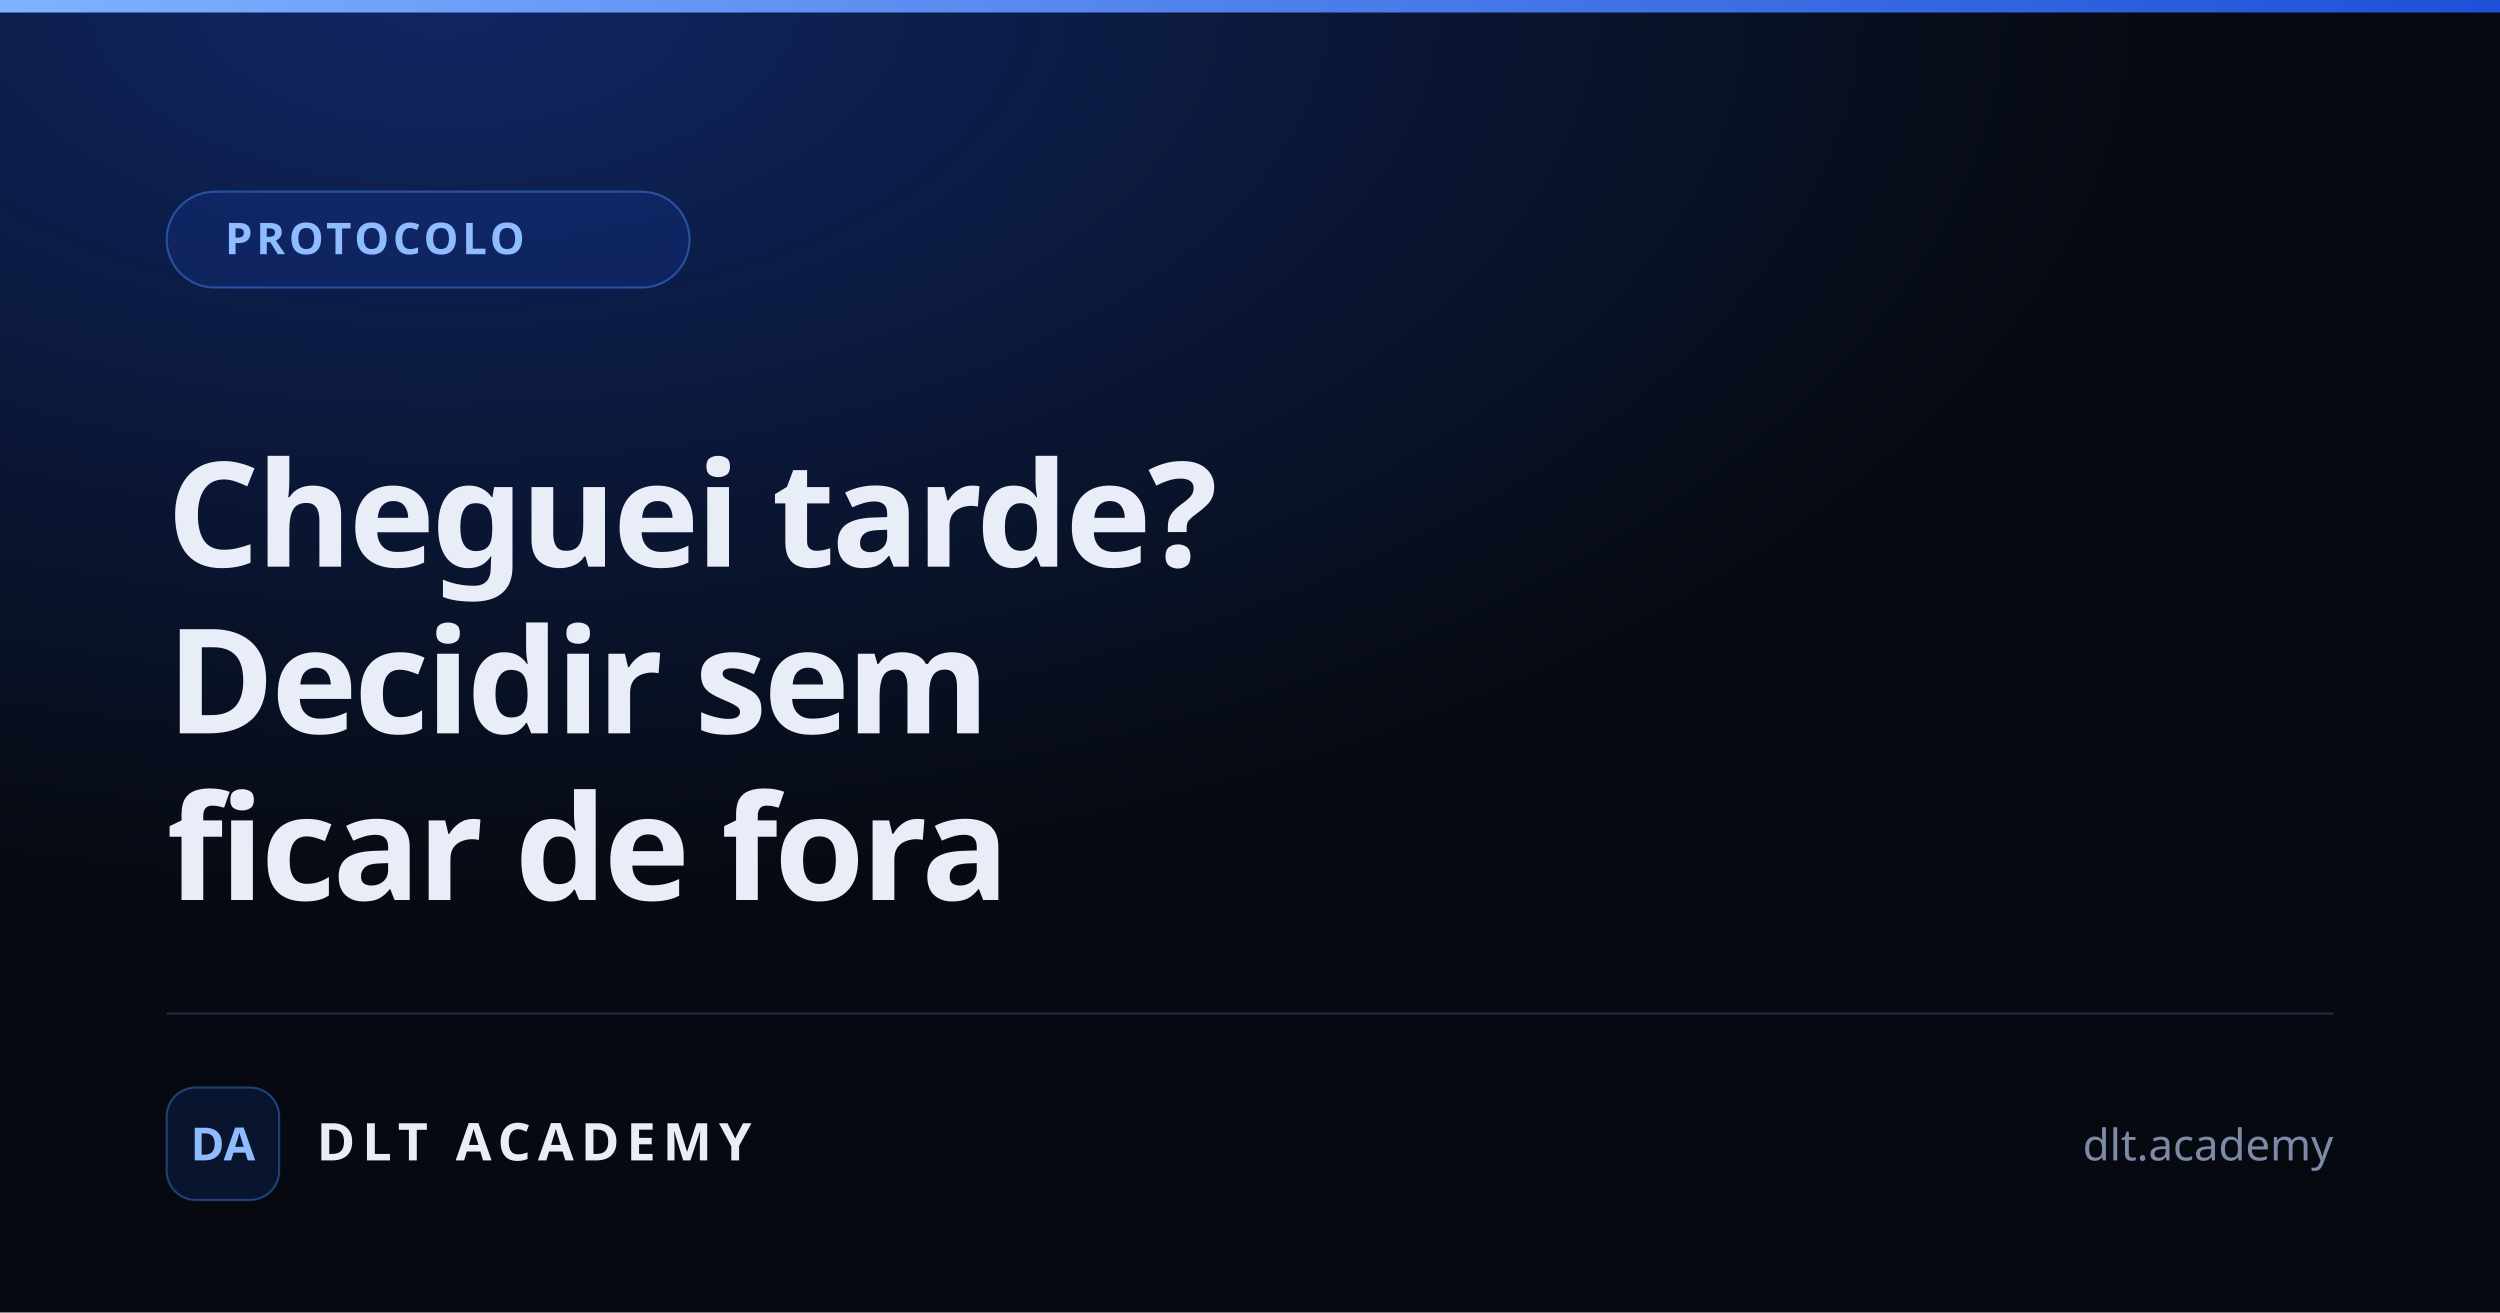
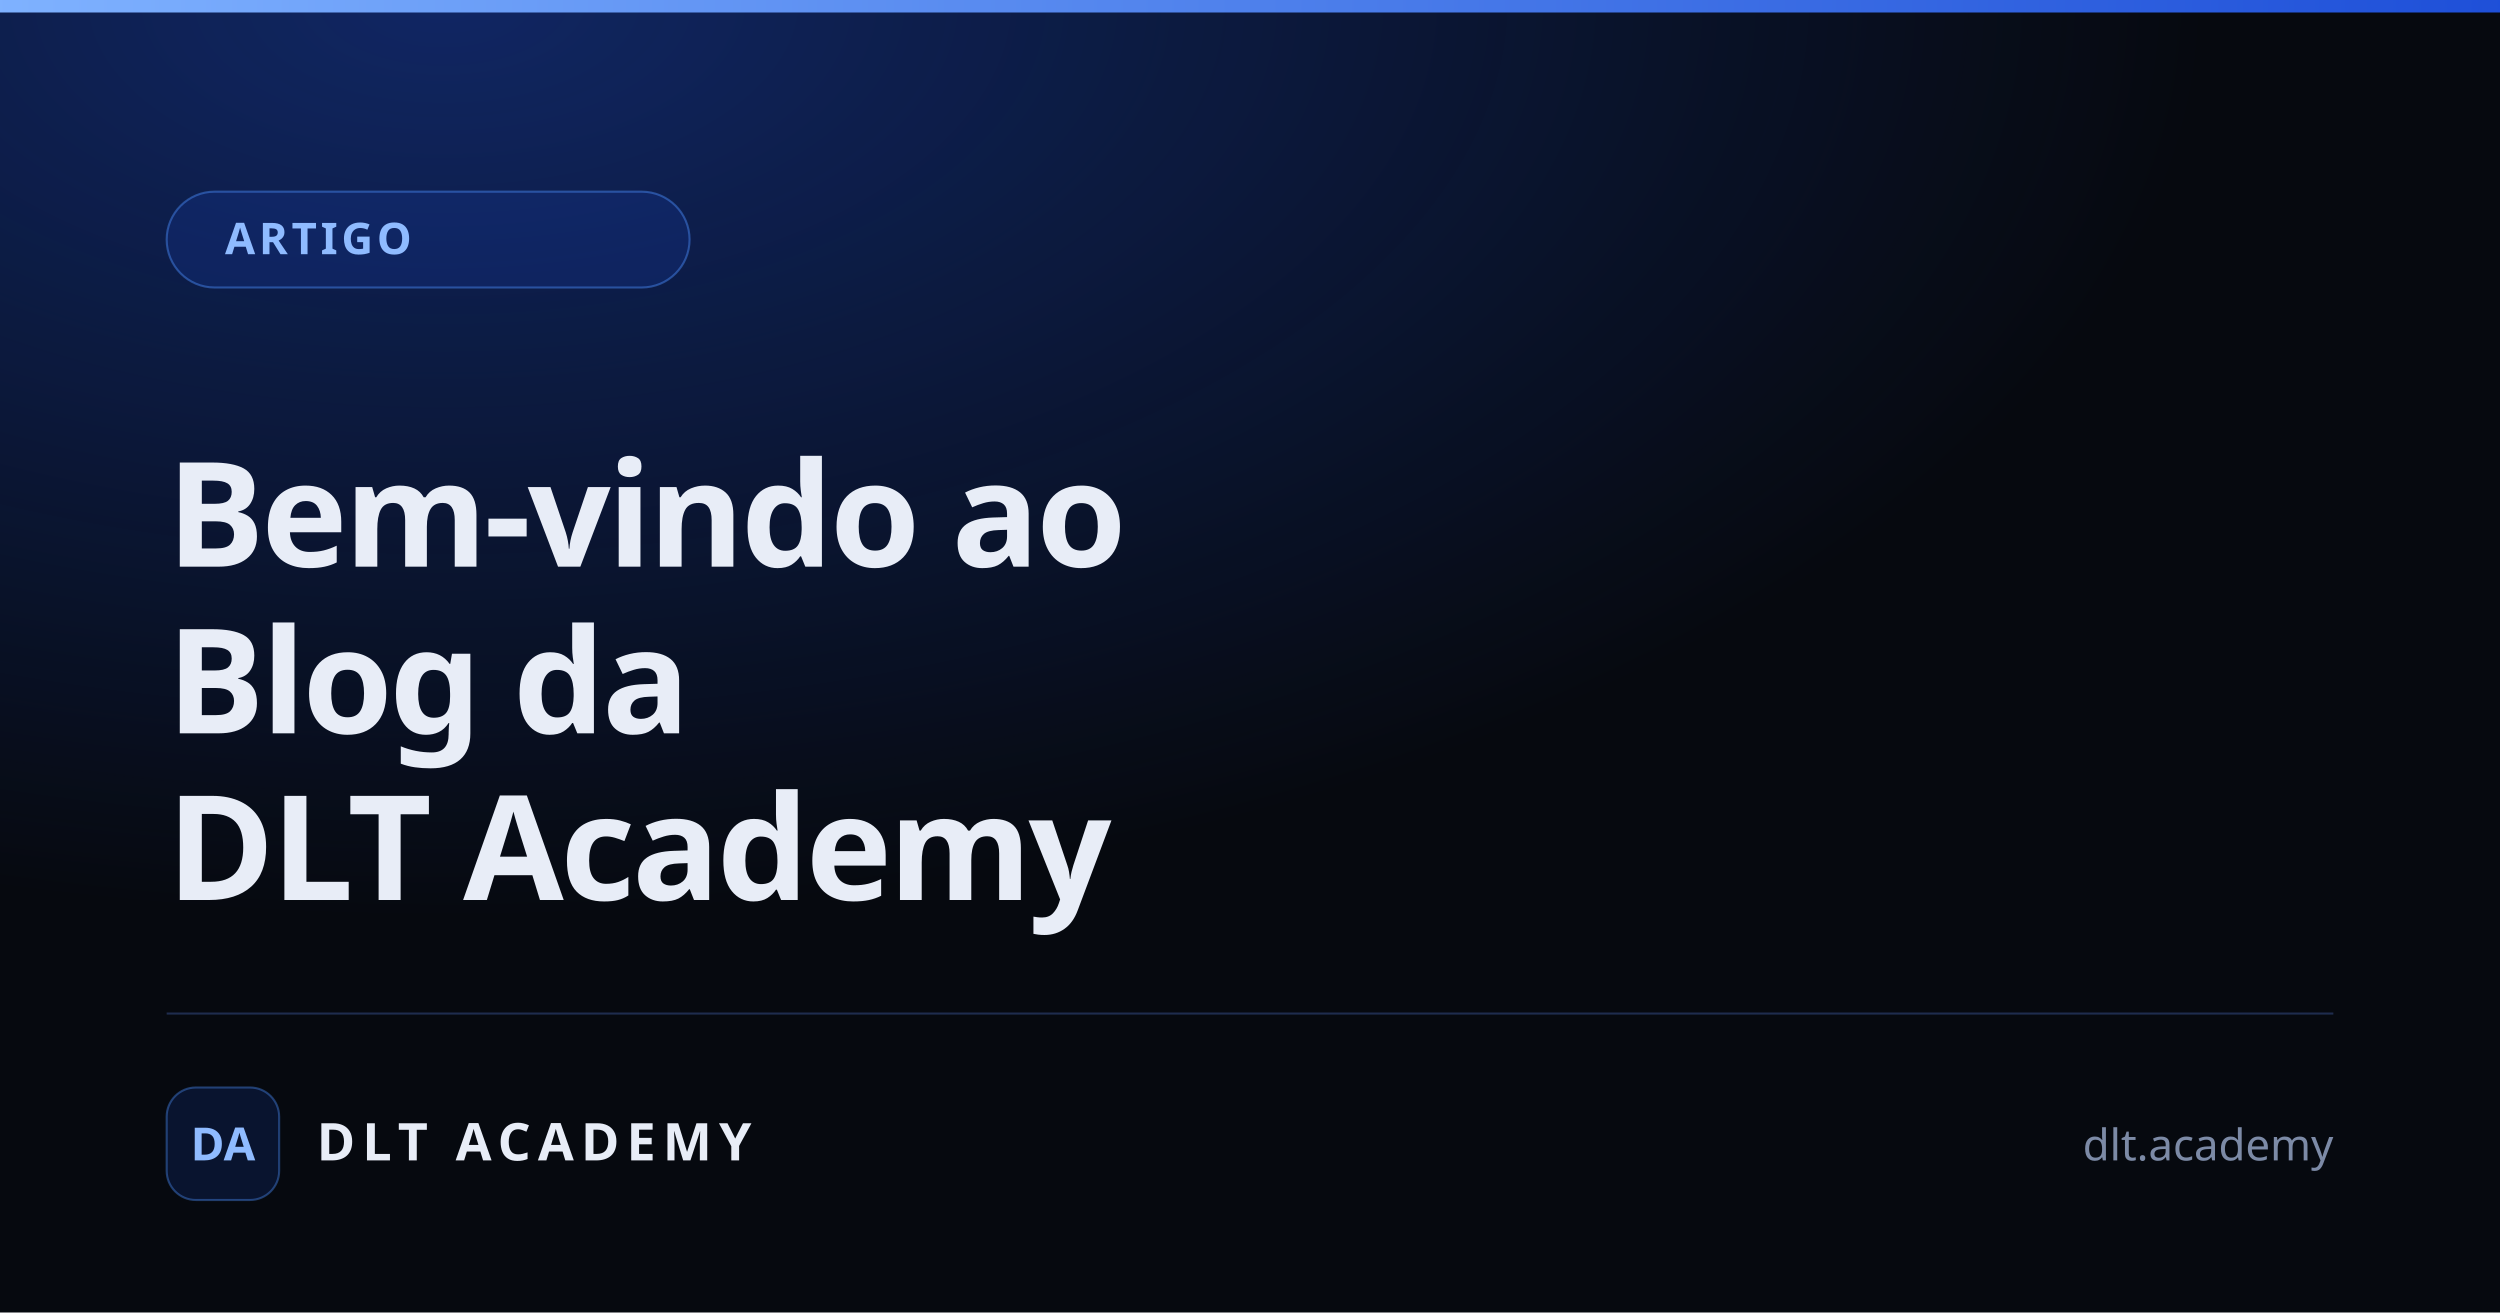
- <svg xmlns="http://www.w3.org/2000/svg" width="1200" height="630" viewBox="0 0 1200 630" role="img" aria-label="Cheguei tarde? Protocolo DLT Academy">
+ <svg xmlns="http://www.w3.org/2000/svg" width="1200" height="630" viewBox="0 0 1200 630" role="img" aria-label="Bem-vindo ao Blog da DLT Academy">
  <defs>
    <radialGradient id="glow" cx="18%" cy="0%" r="70%">
      <stop offset="0%" stop-color="#1E4FD8" stop-opacity="0.42" />
      <stop offset="100%" stop-color="#1E4FD8" stop-opacity="0" />
    </radialGradient>
    <linearGradient id="rule" x1="0" y1="0" x2="1" y2="0">
      <stop offset="0%" stop-color="#7FB2FF" />
      <stop offset="100%" stop-color="#1E4FD8" />
    </linearGradient>
  </defs>
  <rect width="1200" height="630" fill="#06090F" />
  <rect width="1200" height="630" fill="url(#glow)" />
  <rect x="0" y="0" width="1200" height="6" fill="url(#rule)" />
  <rect x="80" y="92" width="251" height="46" rx="23" fill="#1E4FD8" fill-opacity="0.16" stroke="#4A8DF8" stroke-opacity="0.45" />
-   <text x="108" y="122" font-family="Sora, 'Trebuchet MS', sans-serif" font-size="21" font-weight="700" letter-spacing="1.8" fill="#8FBBFF">PROTOCOLO</text>
+   <text x="108" y="122" font-family="Sora, 'Trebuchet MS', sans-serif" font-size="21" font-weight="700" letter-spacing="1.8" fill="#8FBBFF">ARTIGO</text>
  <text font-family="Sora, 'Trebuchet MS', sans-serif" font-size="70" font-weight="700" letter-spacing="-1.6" fill="#E8EDF7">
-     <tspan x="80" y="272">Cheguei tarde?</tspan>
-     <tspan x="80" y="352">Decidir sem</tspan>
-     <tspan x="80" y="432">ficar de fora</tspan>
+     <tspan x="80" y="272">Bem-vindo ao</tspan>
+     <tspan x="80" y="352">Blog da</tspan>
+     <tspan x="80" y="432">DLT Academy</tspan>
  </text>
  <rect x="80" y="486" width="1040" height="1" fill="#1E2C4E" />
  <rect x="80" y="522" width="54" height="54" rx="14" fill="#1E4FD8" fill-opacity="0.16" stroke="#4A8DF8" stroke-opacity="0.4" />
  <text x="107" y="557" text-anchor="middle" font-family="Sora, 'Trebuchet MS', sans-serif" font-size="22" font-weight="700" fill="#8FBBFF">DA</text>
  <text x="152" y="557" font-family="Sora, 'Trebuchet MS', sans-serif" font-size="25" font-weight="700" letter-spacing="3.4" fill="#E8EDF7">DLT ACADEMY</text>
  <text x="1120" y="557" text-anchor="end" font-family="Sora, 'Trebuchet MS', sans-serif" font-size="21" font-weight="500" fill="#7C8AA6">dlt.academy</text>
</svg>
